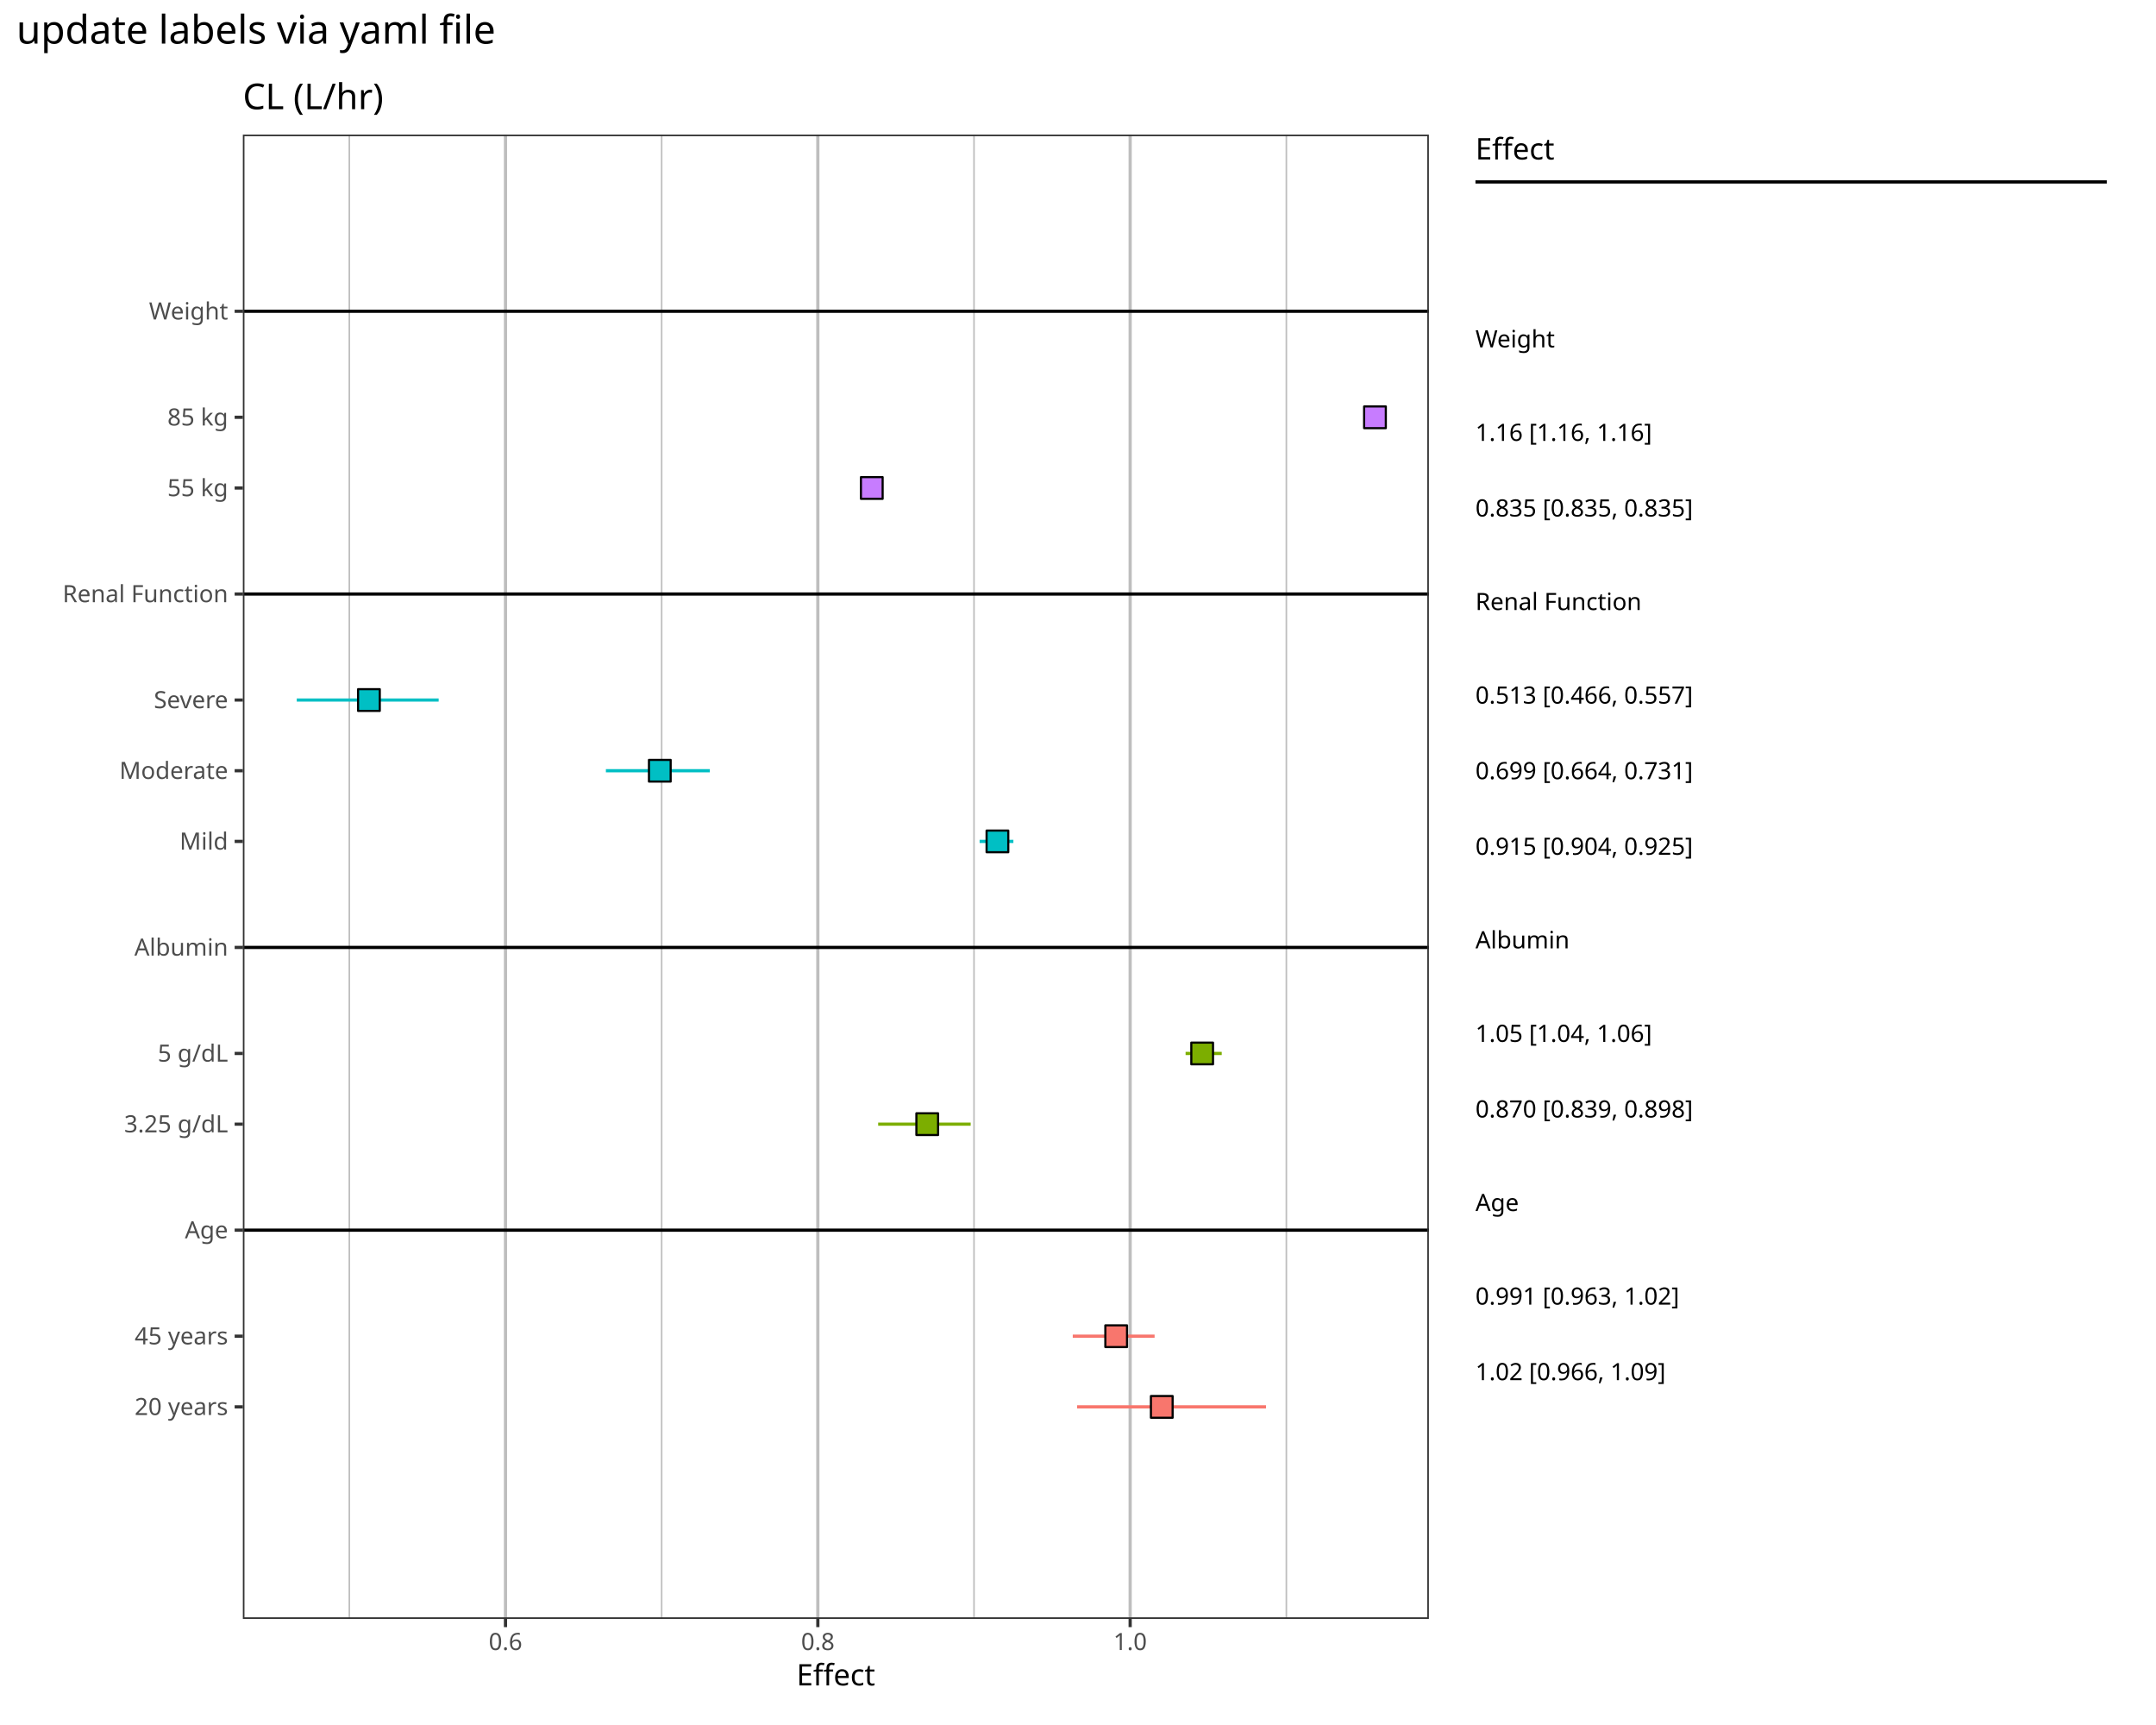
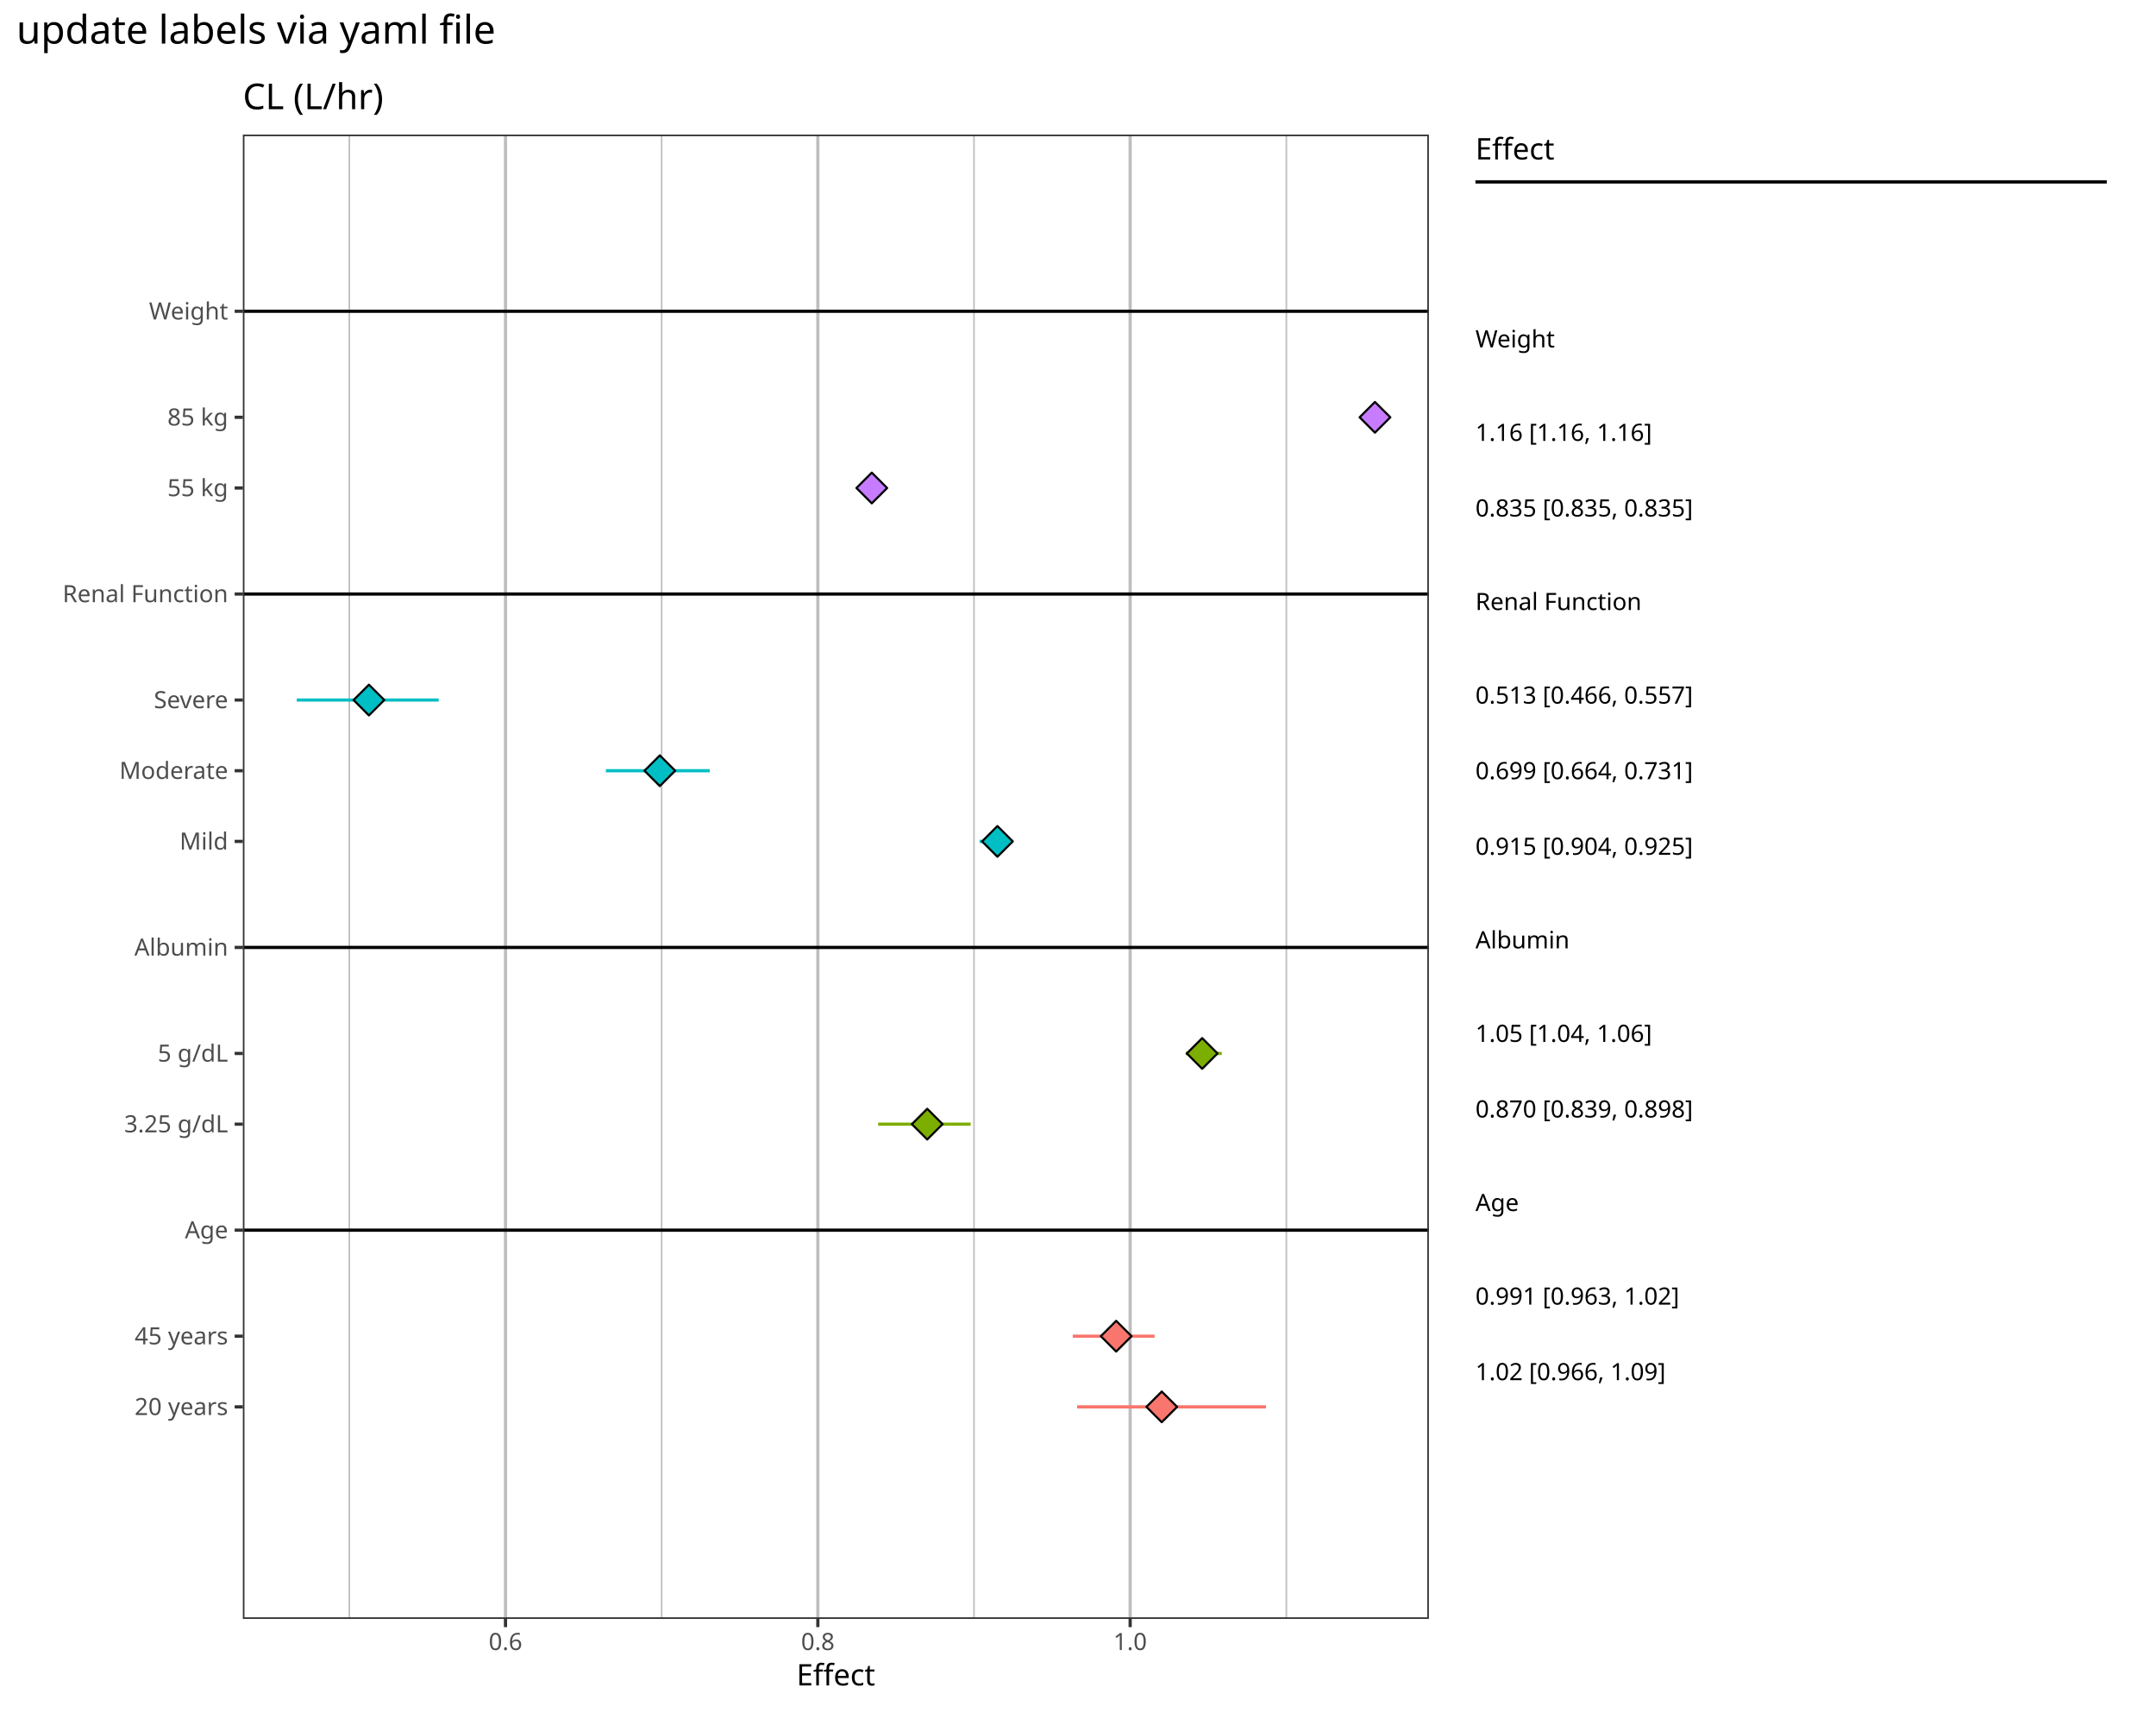
<svg xmlns="http://www.w3.org/2000/svg" class="svglite" data-engine-version="2.0" width="720.00pt" height="576.00pt" viewBox="0 0 720.00 576.00">
  <defs>
    <style type="text/css">
    .svglite line, .svglite polyline, .svglite polygon, .svglite path, .svglite rect, .svglite circle {
      fill: none;
      stroke: #000000;
      stroke-linecap: round;
      stroke-linejoin: round;
      stroke-miterlimit: 10.00;
    }
  </style>
  </defs>
  <rect width="100%" height="100%" style="stroke: none; fill: #FFFFFF;" />
  <defs>
    <clipPath id="cpMC4wMHw3MjAuMDB8MC4wMHw1NzYuMDA=">
      <rect x="0.00" y="0.00" width="720.00" height="576.00" />
    </clipPath>
  </defs>
  <g clip-path="url(#cpMC4wMHw3MjAuMDB8MC4wMHw1NzYuMDA=)">
    <rect x="0.00" y="0.00" width="720.00" height="576.00" style="stroke-width: 1.07; stroke: #FFFFFF; fill: #FFFFFF;" />
  </g>
  <defs>
    <clipPath id="cpNS40OHw3MTQuNTJ8MjIuNzh8NTcwLjUy">
      <rect x="5.48" y="22.78" width="709.04" height="547.74" />
    </clipPath>
  </defs>
  <g clip-path="url(#cpNS40OHw3MTQuNTJ8MjIuNzh8NTcwLjUy)">
</g>
  <g clip-path="url(#cpMC4wMHw3MjAuMDB8MC4wMHw1NzYuMDA=)">
</g>
  <defs>
    <clipPath id="cpNS40OHw0NzguMTd8MjIuNzh8NTcwLjUy">
      <rect x="5.48" y="22.78" width="472.69" height="547.74" />
    </clipPath>
  </defs>
  <g clip-path="url(#cpNS40OHw0NzguMTd8MjIuNzh8NTcwLjUy)">
    <rect x="5.48" y="22.78" width="472.69" height="547.74" style="stroke-width: 1.07; stroke: #FFFFFF; fill: #FFFFFF;" />
  </g>
  <g clip-path="url(#cpMC4wMHw3MjAuMDB8MC4wMHw1NzYuMDA=)">
</g>
  <defs>
    <clipPath id="cpODEuMTB8NDc3LjE4fDQ0Ljk0fDU0MC41OA==">
      <rect x="81.10" y="44.94" width="396.08" height="495.64" />
    </clipPath>
  </defs>
  <g clip-path="url(#cpODEuMTB8NDc3LjE4fDQ0Ljk0fDU0MC41OA==)">
    <rect x="81.10" y="44.94" width="396.08" height="495.64" style="stroke-width: 1.07; stroke: none; fill: #FFFFFF;" />
    <polyline points="116.66,540.58 116.66,44.94 " style="stroke-width: 0.53; stroke: #BEBEBE; stroke-linecap: butt;" />
    <polyline points="220.96,540.58 220.96,44.94 " style="stroke-width: 0.53; stroke: #BEBEBE; stroke-linecap: butt;" />
    <polyline points="325.27,540.58 325.27,44.94 " style="stroke-width: 0.53; stroke: #BEBEBE; stroke-linecap: butt;" />
    <polyline points="429.58,540.58 429.58,44.94 " style="stroke-width: 0.53; stroke: #BEBEBE; stroke-linecap: butt;" />
    <polyline points="168.81,540.58 168.81,44.94 " style="stroke-width: 1.07; stroke: #BEBEBE; stroke-linecap: butt;" />
    <polyline points="273.12,540.58 273.12,44.94 " style="stroke-width: 1.07; stroke: #BEBEBE; stroke-linecap: butt;" />
    <polyline points="377.42,540.58 377.42,44.94 " style="stroke-width: 1.07; stroke: #BEBEBE; stroke-linecap: butt;" />
    <line x1="-144.10" y1="540.58" x2="-144.10" y2="44.94" style="stroke-width: 1.07; stroke-dasharray: 1.42,4.27,5.69,4.27; stroke-linecap: butt;" />
    <polyline points="422.78,469.77 422.78,469.77 " style="stroke-width: 1.07; stroke: #F8766D; stroke-linecap: butt;" />
    <polyline points="422.78,469.77 359.71,469.77 " style="stroke-width: 1.07; stroke: #F8766D; stroke-linecap: butt;" />
    <polyline points="359.71,469.77 359.71,469.77 " style="stroke-width: 1.07; stroke: #F8766D; stroke-linecap: butt;" />
    <polyline points="385.58,446.17 385.58,446.17 " style="stroke-width: 1.07; stroke: #F8766D; stroke-linecap: butt;" />
    <polyline points="385.58,446.17 358.25,446.17 " style="stroke-width: 1.07; stroke: #F8766D; stroke-linecap: butt;" />
    <polyline points="358.25,446.17 358.25,446.17 " style="stroke-width: 1.07; stroke: #F8766D; stroke-linecap: butt;" />
    <polyline points="324.16,375.37 324.16,375.37 " style="stroke-width: 1.07; stroke: #7CAE00; stroke-linecap: butt;" />
    <polyline points="324.16,375.37 293.26,375.37 " style="stroke-width: 1.07; stroke: #7CAE00; stroke-linecap: butt;" />
    <polyline points="293.26,375.37 293.26,375.37 " style="stroke-width: 1.07; stroke: #7CAE00; stroke-linecap: butt;" />
    <polyline points="408.00,351.76 408.00,351.76 " style="stroke-width: 1.07; stroke: #7CAE00; stroke-linecap: butt;" />
    <polyline points="408.00,351.76 395.93,351.76 " style="stroke-width: 1.07; stroke: #7CAE00; stroke-linecap: butt;" />
    <polyline points="395.93,351.76 395.93,351.76 " style="stroke-width: 1.07; stroke: #7CAE00; stroke-linecap: butt;" />
    <polyline points="338.42,280.96 338.42,280.96 " style="stroke-width: 1.07; stroke: #00BFC4; stroke-linecap: butt;" />
    <polyline points="338.42,280.96 327.14,280.96 " style="stroke-width: 1.07; stroke: #00BFC4; stroke-linecap: butt;" />
    <polyline points="327.14,280.96 327.14,280.96 " style="stroke-width: 1.07; stroke: #00BFC4; stroke-linecap: butt;" />
    <polyline points="237.04,257.35 237.04,257.35 " style="stroke-width: 1.07; stroke: #00BFC4; stroke-linecap: butt;" />
    <polyline points="237.04,257.35 202.34,257.35 " style="stroke-width: 1.07; stroke: #00BFC4; stroke-linecap: butt;" />
    <polyline points="202.34,257.35 202.34,257.35 " style="stroke-width: 1.07; stroke: #00BFC4; stroke-linecap: butt;" />
    <polyline points="146.49,233.75 146.49,233.75 " style="stroke-width: 1.07; stroke: #00BFC4; stroke-linecap: butt;" />
    <polyline points="146.49,233.75 99.10,233.75 " style="stroke-width: 1.07; stroke: #00BFC4; stroke-linecap: butt;" />
    <polyline points="99.10,233.75 99.10,233.75 " style="stroke-width: 1.07; stroke: #00BFC4; stroke-linecap: butt;" />
    <polyline points="291.13,162.95 291.13,162.95 " style="stroke-width: 1.07; stroke: #C77CFF; stroke-linecap: butt;" />
    <polyline points="291.13,162.95 291.13,162.95 " style="stroke-width: 1.07; stroke: #C77CFF; stroke-linecap: butt;" />
    <polyline points="291.13,162.95 291.13,162.95 " style="stroke-width: 1.07; stroke: #C77CFF; stroke-linecap: butt;" />
    <polyline points="459.17,139.34 459.17,139.34 " style="stroke-width: 1.07; stroke: #C77CFF; stroke-linecap: butt;" />
    <polyline points="459.17,139.34 459.17,139.34 " style="stroke-width: 1.07; stroke: #C77CFF; stroke-linecap: butt;" />
    <polyline points="459.17,139.34 459.17,139.34 " style="stroke-width: 1.07; stroke: #C77CFF; stroke-linecap: butt;" />
-     <rect x="384.35" y="466.15" width="7.25" height="7.25" style="stroke-width: 0.71; fill: #F8766D;" />
-     <rect x="369.13" y="442.55" width="7.25" height="7.25" style="stroke-width: 0.71; fill: #F8766D;" />
-     <rect x="306.03" y="371.74" width="7.25" height="7.25" style="stroke-width: 0.71; fill: #7CAE00;" />
-     <rect x="397.84" y="348.14" width="7.25" height="7.25" style="stroke-width: 0.71; fill: #7CAE00;" />
-     <rect x="329.47" y="277.33" width="7.25" height="7.25" style="stroke-width: 0.71; fill: #00BFC4;" />
-     <rect x="216.72" y="253.73" width="7.25" height="7.25" style="stroke-width: 0.71; fill: #00BFC4;" />
-     <rect x="119.58" y="230.13" width="7.25" height="7.25" style="stroke-width: 0.71; fill: #00BFC4;" />
-     <rect x="287.51" y="159.32" width="7.25" height="7.25" style="stroke-width: 0.71; fill: #C77CFF;" />
-     <rect x="455.55" y="135.72" width="7.25" height="7.25" style="stroke-width: 0.71; fill: #C77CFF;" />
+     <polygon points="387.97,474.90 393.10,469.77 387.97,464.65 382.85,469.77 " style="stroke-width: 0.71; fill: #F8766D;" />
+     <polygon points="372.75,451.30 377.88,446.17 372.75,441.05 367.63,446.17 " style="stroke-width: 0.71; fill: #F8766D;" />
+     <polygon points="309.65,380.49 314.77,375.37 309.65,370.24 304.52,375.37 " style="stroke-width: 0.71; fill: #7CAE00;" />
+     <polygon points="401.47,356.89 406.59,351.76 401.47,346.64 396.34,351.76 " style="stroke-width: 0.71; fill: #7CAE00;" />
+     <polygon points="333.09,286.08 338.22,280.96 333.09,275.83 327.97,280.96 " style="stroke-width: 0.71; fill: #00BFC4;" />
+     <polygon points="220.35,262.48 225.47,257.35 220.35,252.23 215.22,257.35 " style="stroke-width: 0.71; fill: #00BFC4;" />
+     <polygon points="123.20,238.88 128.33,233.75 123.20,228.63 118.08,233.75 " style="stroke-width: 0.71; fill: #00BFC4;" />
+     <polygon points="291.13,168.07 296.26,162.95 291.13,157.82 286.01,162.95 " style="stroke-width: 0.71; fill: #C77CFF;" />
+     <polygon points="459.17,144.47 464.30,139.34 459.17,134.22 454.05,139.34 " style="stroke-width: 0.71; fill: #C77CFF;" />
    <line x1="81.10" y1="103.94" x2="477.18" y2="103.94" style="stroke-width: 1.07; stroke-linecap: butt;" />
    <line x1="81.10" y1="198.35" x2="477.18" y2="198.35" style="stroke-width: 1.07; stroke-linecap: butt;" />
    <line x1="81.10" y1="316.36" x2="477.18" y2="316.36" style="stroke-width: 1.07; stroke-linecap: butt;" />
    <line x1="81.10" y1="410.77" x2="477.18" y2="410.77" style="stroke-width: 1.07; stroke-linecap: butt;" />
    <rect x="81.10" y="44.94" width="396.08" height="495.64" style="stroke-width: 1.07; stroke: #333333;" />
  </g>
  <g clip-path="url(#cpMC4wMHw3MjAuMDB8MC4wMHw1NzYuMDA=)">
    <text x="76.17" y="106.67" text-anchor="end" style="font-size: 7.94px; fill: #4D4D4D; font-family: sans;" textLength="24.70px" lengthAdjust="spacingAndGlyphs">Weight</text>
    <text x="76.17" y="142.08" text-anchor="end" style="font-size: 7.94px; fill: #4D4D4D; font-family: sans;" textLength="19.42px" lengthAdjust="spacingAndGlyphs">85 kg</text>
    <text x="76.17" y="165.68" text-anchor="end" style="font-size: 7.94px; fill: #4D4D4D; font-family: sans;" textLength="19.42px" lengthAdjust="spacingAndGlyphs">55 kg</text>
    <text x="76.17" y="201.08" text-anchor="end" style="font-size: 7.94px; fill: #4D4D4D; font-family: sans;" textLength="53.39px" lengthAdjust="spacingAndGlyphs">Renal Function</text>
    <text x="76.17" y="236.48" text-anchor="end" style="font-size: 7.94px; fill: #4D4D4D; font-family: sans;" textLength="25.15px" lengthAdjust="spacingAndGlyphs">Severe</text>
    <text x="76.17" y="260.09" text-anchor="end" style="font-size: 7.94px; fill: #4D4D4D; font-family: sans;" textLength="33.54px" lengthAdjust="spacingAndGlyphs">Moderate</text>
    <text x="76.17" y="283.69" text-anchor="end" style="font-size: 7.94px; fill: #4D4D4D; font-family: sans;" textLength="14.55px" lengthAdjust="spacingAndGlyphs">Mild</text>
    <text x="76.17" y="319.09" text-anchor="end" style="font-size: 7.94px; fill: #4D4D4D; font-family: sans;" textLength="28.68px" lengthAdjust="spacingAndGlyphs">Albumin</text>
    <text x="76.17" y="354.49" text-anchor="end" style="font-size: 7.94px; fill: #4D4D4D; font-family: sans;" textLength="22.07px" lengthAdjust="spacingAndGlyphs">5 g/dL</text>
    <text x="76.17" y="378.10" text-anchor="end" style="font-size: 7.94px; fill: #4D4D4D; font-family: sans;" textLength="33.10px" lengthAdjust="spacingAndGlyphs">3.25 g/dL</text>
    <text x="76.17" y="413.50" text-anchor="end" style="font-size: 7.94px; fill: #4D4D4D; font-family: sans;" textLength="14.12px" lengthAdjust="spacingAndGlyphs">Age</text>
    <text x="76.17" y="448.90" text-anchor="end" style="font-size: 7.94px; fill: #4D4D4D; font-family: sans;" textLength="30.45px" lengthAdjust="spacingAndGlyphs">45 years</text>
    <text x="76.17" y="472.50" text-anchor="end" style="font-size: 7.94px; fill: #4D4D4D; font-family: sans;" textLength="30.45px" lengthAdjust="spacingAndGlyphs">20 years</text>
    <polyline points="78.36,103.94 81.10,103.94 " style="stroke-width: 1.07; stroke: #333333; stroke-linecap: butt;" />
    <polyline points="78.36,139.34 81.10,139.34 " style="stroke-width: 1.07; stroke: #333333; stroke-linecap: butt;" />
    <polyline points="78.36,162.95 81.10,162.95 " style="stroke-width: 1.07; stroke: #333333; stroke-linecap: butt;" />
    <polyline points="78.36,198.35 81.10,198.35 " style="stroke-width: 1.07; stroke: #333333; stroke-linecap: butt;" />
    <polyline points="78.36,233.75 81.10,233.75 " style="stroke-width: 1.07; stroke: #333333; stroke-linecap: butt;" />
    <polyline points="78.36,257.35 81.10,257.35 " style="stroke-width: 1.07; stroke: #333333; stroke-linecap: butt;" />
    <polyline points="78.36,280.96 81.10,280.96 " style="stroke-width: 1.07; stroke: #333333; stroke-linecap: butt;" />
    <polyline points="78.36,316.36 81.10,316.36 " style="stroke-width: 1.07; stroke: #333333; stroke-linecap: butt;" />
    <polyline points="78.36,351.76 81.10,351.76 " style="stroke-width: 1.07; stroke: #333333; stroke-linecap: butt;" />
    <polyline points="78.36,375.37 81.10,375.37 " style="stroke-width: 1.07; stroke: #333333; stroke-linecap: butt;" />
    <polyline points="78.36,410.77 81.10,410.77 " style="stroke-width: 1.07; stroke: #333333; stroke-linecap: butt;" />
    <polyline points="78.36,446.17 81.10,446.17 " style="stroke-width: 1.07; stroke: #333333; stroke-linecap: butt;" />
    <polyline points="78.36,469.77 81.10,469.77 " style="stroke-width: 1.07; stroke: #333333; stroke-linecap: butt;" />
    <polyline points="168.81,543.32 168.81,540.58 " style="stroke-width: 1.07; stroke: #333333; stroke-linecap: butt;" />
    <polyline points="273.12,543.32 273.12,540.58 " style="stroke-width: 1.07; stroke: #333333; stroke-linecap: butt;" />
    <polyline points="377.42,543.32 377.42,540.58 " style="stroke-width: 1.07; stroke: #333333; stroke-linecap: butt;" />
    <text x="168.81" y="550.97" text-anchor="middle" style="font-size: 7.94px; fill: #4D4D4D; font-family: sans;" textLength="11.03px" lengthAdjust="spacingAndGlyphs">0.6</text>
    <text x="273.12" y="550.97" text-anchor="middle" style="font-size: 7.94px; fill: #4D4D4D; font-family: sans;" textLength="11.03px" lengthAdjust="spacingAndGlyphs">0.8</text>
    <text x="377.42" y="550.97" text-anchor="middle" style="font-size: 7.94px; fill: #4D4D4D; font-family: sans;" textLength="11.03px" lengthAdjust="spacingAndGlyphs">1.0</text>
    <text x="279.14" y="562.79" text-anchor="middle" style="font-size: 9.92px; font-family: sans;" textLength="25.37px" lengthAdjust="spacingAndGlyphs">Effect</text>
    <text x="81.10" y="36.46" style="font-size: 11.91px; font-family: sans;" textLength="46.97px" lengthAdjust="spacingAndGlyphs">CL (L/hr)</text>
  </g>
  <defs>
    <clipPath id="cpNDc4LjE3fDcxNC41MnwyMi43OHw1NzAuNTI=">
      <rect x="478.17" y="22.78" width="236.35" height="547.74" />
    </clipPath>
  </defs>
  <g clip-path="url(#cpNDc4LjE3fDcxNC41MnwyMi43OHw1NzAuNTI=)">
    <rect x="478.17" y="22.78" width="236.35" height="547.74" style="stroke-width: 1.07; stroke: #FFFFFF; fill: #FFFFFF;" />
  </g>
  <g clip-path="url(#cpMC4wMHw3MjAuMDB8MC4wMHw1NzYuMDA=)">
</g>
  <defs>
    <clipPath id="cpNDkyLjczfDcwMy41NnwyOC4yNnw1NDAuNTg=">
      <rect x="492.73" y="28.26" width="210.83" height="512.32" />
    </clipPath>
  </defs>
  <g clip-path="url(#cpNDkyLjczfDcwMy41NnwyOC4yNnw1NDAuNTg=)">
    <rect x="492.73" y="28.26" width="210.83" height="512.32" style="stroke-width: 1.07; stroke: none; fill: #FFFFFF;" />
    <text x="492.73" y="115.98" style="font-size: 7.97px; font-family: sans;" textLength="24.79px" lengthAdjust="spacingAndGlyphs">Weight</text>
    <text x="492.73" y="147.22" style="font-size: 7.97px; font-family: sans;" textLength="57.59px" lengthAdjust="spacingAndGlyphs">1.16 [1.16, 1.16]</text>
    <text x="492.73" y="172.46" style="font-size: 7.97px; font-family: sans;" textLength="70.88px" lengthAdjust="spacingAndGlyphs">0.835 [0.835, 0.835]</text>
    <text x="492.73" y="203.70" style="font-size: 7.97px; font-family: sans;" textLength="53.59px" lengthAdjust="spacingAndGlyphs">Renal Function</text>
    <text x="492.73" y="234.94" style="font-size: 7.97px; font-family: sans;" textLength="70.88px" lengthAdjust="spacingAndGlyphs">0.513 [0.466, 0.557]</text>
    <text x="492.73" y="260.18" style="font-size: 7.97px; font-family: sans;" textLength="70.88px" lengthAdjust="spacingAndGlyphs">0.699 [0.664, 0.731]</text>
    <text x="492.73" y="285.42" style="font-size: 7.97px; font-family: sans;" textLength="70.88px" lengthAdjust="spacingAndGlyphs">0.915 [0.904, 0.925]</text>
    <text x="492.73" y="316.66" style="font-size: 7.97px; font-family: sans;" textLength="28.79px" lengthAdjust="spacingAndGlyphs">Albumin</text>
    <text x="492.73" y="347.90" style="font-size: 7.97px; font-family: sans;" textLength="57.59px" lengthAdjust="spacingAndGlyphs">1.05 [1.04, 1.06]</text>
    <text x="492.73" y="373.14" style="font-size: 7.97px; font-family: sans;" textLength="70.88px" lengthAdjust="spacingAndGlyphs">0.870 [0.839, 0.898]</text>
    <text x="492.73" y="404.38" style="font-size: 7.97px; font-family: sans;" textLength="14.18px" lengthAdjust="spacingAndGlyphs">Age</text>
    <text x="492.73" y="435.62" style="font-size: 7.97px; font-family: sans;" textLength="66.45px" lengthAdjust="spacingAndGlyphs">0.991 [0.963, 1.02]</text>
    <text x="492.73" y="460.86" style="font-size: 7.97px; font-family: sans;" textLength="62.02px" lengthAdjust="spacingAndGlyphs">1.02 [0.966, 1.09]</text>
    <text x="492.73" y="53.25" style="font-size: 9.96px; font-family: sans;" textLength="25.47px" lengthAdjust="spacingAndGlyphs">Effect</text>
    <line x1="492.73" y1="60.75" x2="703.56" y2="60.75" style="stroke-width: 1.07; stroke-linecap: butt;" />
  </g>
  <g clip-path="url(#cpMC4wMHw3MjAuMDB8MC4wMHw1NzYuMDA=)">
    <polyline points="492.73,540.58 703.56,540.58 " style="stroke-width: 1.07; stroke: #FFFFFF; stroke-linecap: butt;" />
    <polyline points="492.73,543.32 492.73,540.58 " style="stroke-width: 1.07; stroke: #FFFFFF; stroke-linecap: butt;" />
    <polyline points="545.44,543.32 545.44,540.58 " style="stroke-width: 1.07; stroke: #FFFFFF; stroke-linecap: butt;" />
    <polyline points="598.15,543.32 598.15,540.58 " style="stroke-width: 1.07; stroke: #FFFFFF; stroke-linecap: butt;" />
    <polyline points="650.85,543.32 650.85,540.58 " style="stroke-width: 1.07; stroke: #FFFFFF; stroke-linecap: butt;" />
    <polyline points="703.56,543.32 703.56,540.58 " style="stroke-width: 1.07; stroke: #FFFFFF; stroke-linecap: butt;" />
    <text x="492.73" y="550.97" text-anchor="middle" style="font-size: 7.94px; fill: #FFFFFF; font-family: sans;" textLength="15.45px" lengthAdjust="spacingAndGlyphs">1.00</text>
    <text x="545.44" y="550.97" text-anchor="middle" style="font-size: 7.94px; fill: #FFFFFF; font-family: sans;" textLength="15.45px" lengthAdjust="spacingAndGlyphs">1.05</text>
    <text x="598.15" y="550.97" text-anchor="middle" style="font-size: 7.94px; fill: #FFFFFF; font-family: sans;" textLength="15.45px" lengthAdjust="spacingAndGlyphs">1.10</text>
    <text x="650.85" y="550.97" text-anchor="middle" style="font-size: 7.94px; fill: #FFFFFF; font-family: sans;" textLength="15.45px" lengthAdjust="spacingAndGlyphs">1.15</text>
    <text x="703.56" y="550.97" text-anchor="middle" style="font-size: 7.94px; fill: #FFFFFF; font-family: sans;" textLength="15.45px" lengthAdjust="spacingAndGlyphs">1.20</text>
    <text x="5.48" y="14.56" style="font-size: 13.20px; font-family: sans;" textLength="151.16px" lengthAdjust="spacingAndGlyphs">update labels via yaml file</text>
  </g>
</svg>
